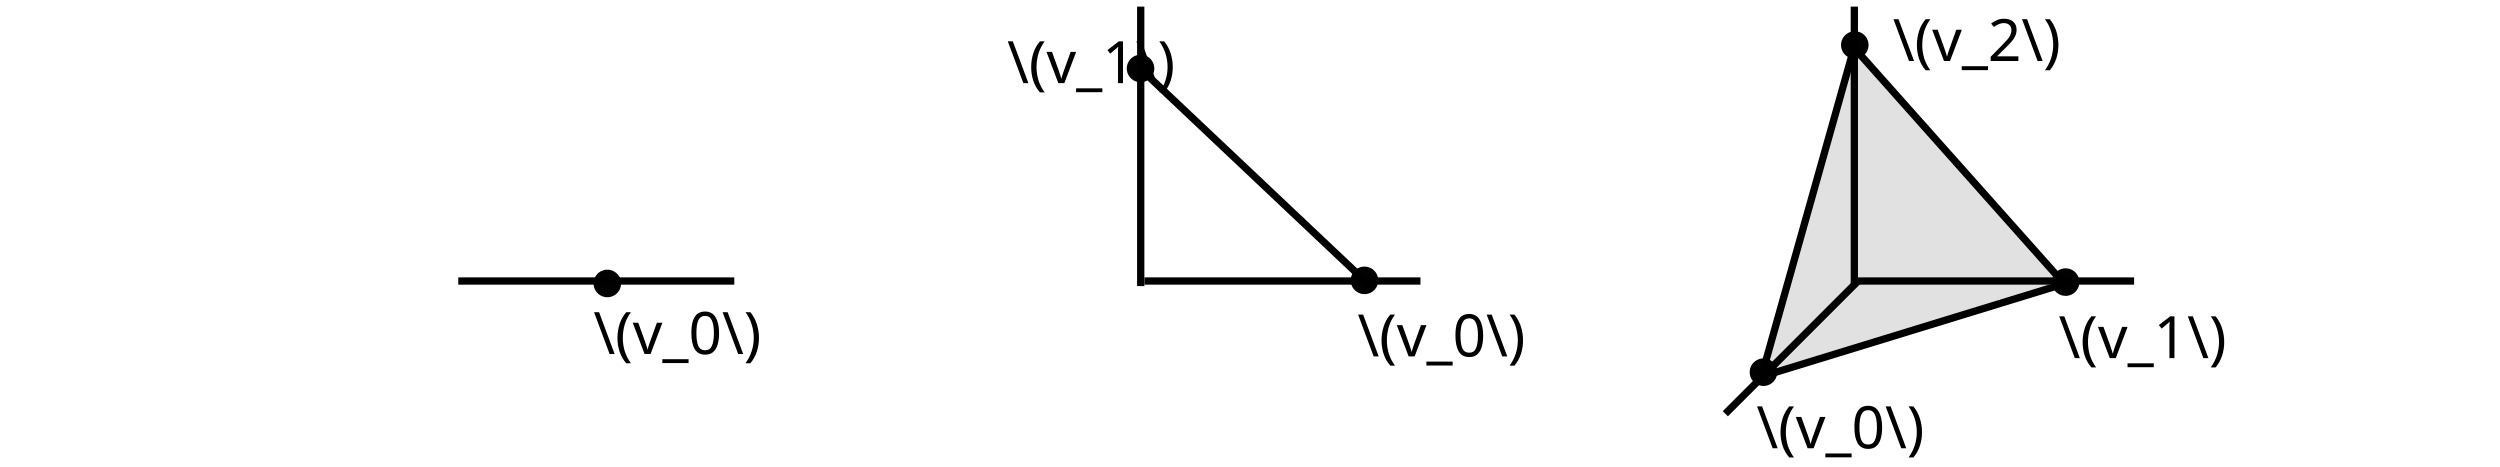
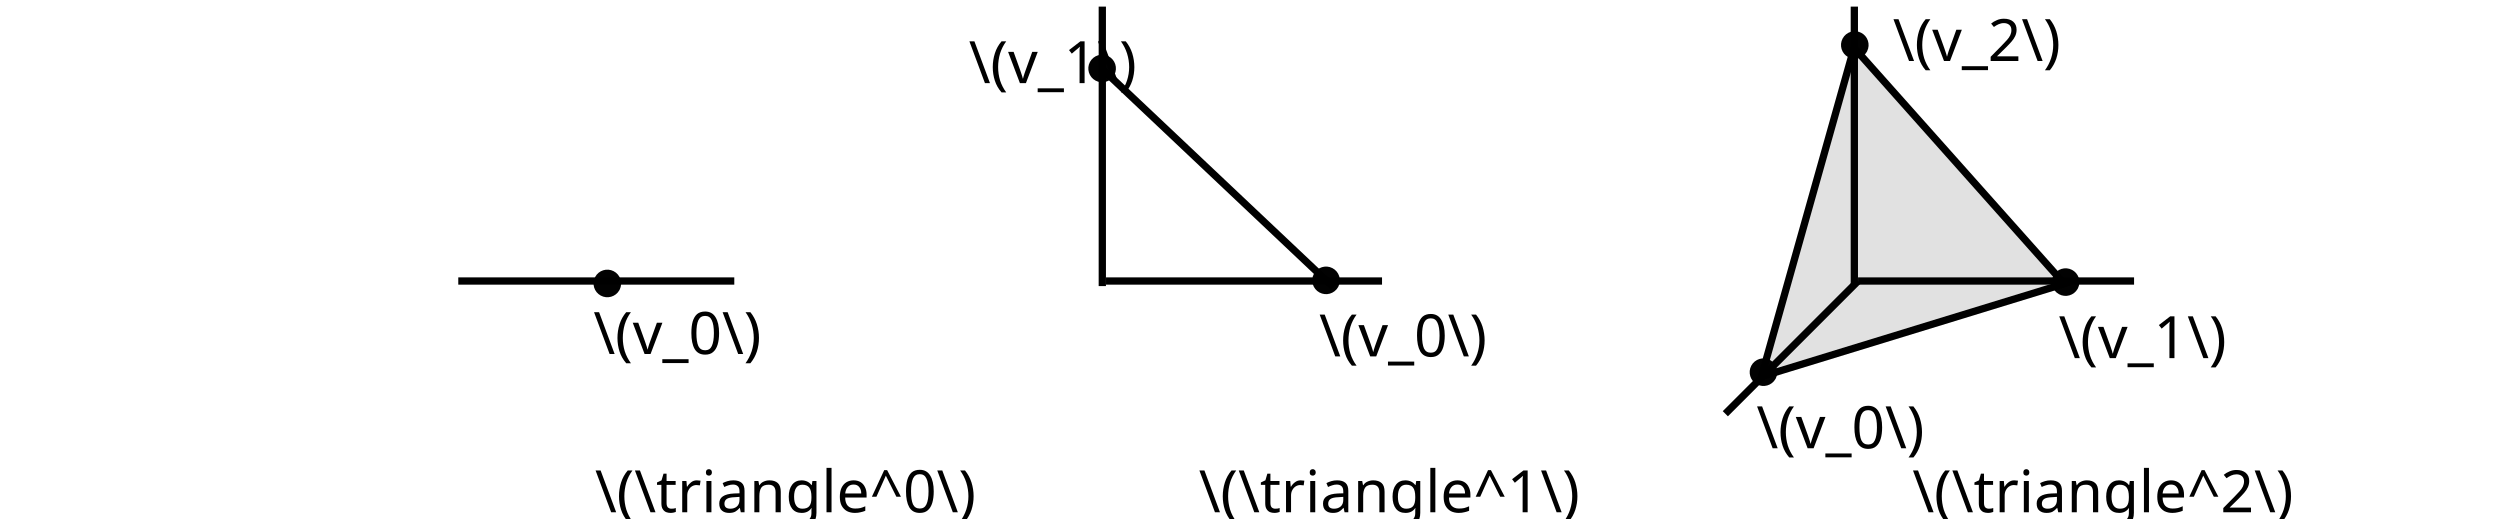
- <svg xmlns="http://www.w3.org/2000/svg" width="241mm" height="45mm" viewBox="0 0 241 45" version="1.1" id="svg8">
+ <svg xmlns="http://www.w3.org/2000/svg" width="241mm" height="50mm" viewBox="0 0 241 50" version="1.1" id="svg8">
  <defs id="defs2">
    </defs>
  <g id="layer1" transform="translate(0,-177)">
    <path style="fill:none;fill-opacity:1;stroke:#000000;stroke-width:0.702;stroke-linecap:butt;stroke-linejoin:miter;stroke-dasharray:none;stroke-opacity:1;marker-start:none;marker-end:none" d="M 44.178,204.09 H 70.786" id="path856" />
    <path style="font-variation-settings:normal;opacity:0.99;vector-effect:none;fill:#000000;fill-opacity:1;fill-rule:evenodd;stroke:none;stroke-width:0.265;stroke-linecap:butt;stroke-linejoin:round;stroke-miterlimit:4;stroke-dasharray:none;stroke-dashoffset:0;stroke-opacity:1;-inkscape-stroke:none;marker-start:none;marker-end:none;stop-color:#000000;stop-opacity:1" id="path847" d="m 59.706,204.978 a 1.33,1.33 0 0 1 -1.797,0.515 1.33,1.33 0 0 1 -0.538,-1.791 1.33,1.33 0 0 1 1.784,-0.56 1.33,1.33 0 0 1 0.582,1.777" />
    <text xml:space="preserve" style="font-size:5.644px;line-height:1.25;font-family:sans-serif;letter-spacing:0px;word-spacing:0px;stroke-width:0.265" x="57.205" y="211.126" id="text1179">
      <tspan id="tspan1177" style="stroke-width:0.265" x="57.205" y="211.126">\(v_0\)</tspan>
    </text>
-     <path style="font-variation-settings:normal;opacity:0.99;vector-effect:none;fill:#000000;fill-opacity:1;fill-rule:evenodd;stroke:none;stroke-width:0.265;stroke-linecap:butt;stroke-linejoin:round;stroke-miterlimit:4;stroke-dasharray:none;stroke-dashoffset:0;stroke-opacity:1;-inkscape-stroke:none;marker-start:none;marker-end:none;stop-color:#000000;stop-opacity:1" id="path847-6" d="m 132.695,204.68 a 1.33,1.33 0 0 1 -1.797,0.515 1.33,1.33 0 0 1 -0.538,-1.791 1.33,1.33 0 0 1 1.784,-0.56 1.33,1.33 0 0 1 0.582,1.777" />
-     <text xml:space="preserve" style="font-size:5.644px;line-height:1.25;font-family:sans-serif;letter-spacing:0px;word-spacing:0px;stroke-width:0.265" x="130.859" y="211.358" id="text1179-9">
-       <tspan id="tspan1177-4" style="stroke-width:0.265" x="130.859" y="211.358">\(v_0\)</tspan>
+     <path style="font-variation-settings:normal;opacity:0.99;vector-effect:none;fill:#000000;fill-opacity:1;fill-rule:evenodd;stroke:none;stroke-width:0.265;stroke-linecap:butt;stroke-linejoin:round;stroke-miterlimit:4;stroke-dasharray:none;stroke-dashoffset:0;stroke-opacity:1;-inkscape-stroke:none;marker-start:none;marker-end:none;stop-color:#000000;stop-opacity:1" id="path847-6" d="m 128.991,204.68 a 1.33,1.33 0 0 1 -1.797,0.515 1.33,1.33 0 0 1 -0.538,-1.791 1.33,1.33 0 0 1 1.784,-0.56 1.33,1.33 0 0 1 0.582,1.777" />
+     <text xml:space="preserve" style="font-size:5.644px;line-height:1.25;font-family:sans-serif;letter-spacing:0px;word-spacing:0px;stroke-width:0.265" x="127.155" y="211.358" id="text1179-9">
+       <tspan id="tspan1177-4" style="stroke-width:0.265" x="127.155" y="211.358">\(v_0\)</tspan>
    </text>
    <path style="font-variation-settings:normal;opacity:0.99;vector-effect:none;fill:#000000;fill-opacity:1;fill-rule:evenodd;stroke:none;stroke-width:0.265;stroke-linecap:butt;stroke-linejoin:round;stroke-miterlimit:4;stroke-dasharray:none;stroke-dashoffset:0;stroke-opacity:1;-inkscape-stroke:none;marker-start:none;marker-end:none;stop-color:#000000;stop-opacity:1" id="path847-6-4" d="m 200.284,204.847 a 1.33,1.33 0 0 1 -1.797,0.515 1.33,1.33 0 0 1 -0.538,-1.791 1.33,1.33 0 0 1 1.784,-0.56 1.33,1.33 0 0 1 0.582,1.777" />
    <text xml:space="preserve" style="font-size:5.644px;line-height:1.25;font-family:sans-serif;letter-spacing:0px;word-spacing:0px;stroke-width:0.265" x="198.448" y="211.525" id="text1179-9-8">
      <tspan id="tspan1177-4-8" style="stroke-width:0.265" x="198.448" y="211.525">\(v_1\)</tspan>
    </text>
    <path style="font-variation-settings:normal;opacity:0.99;vector-effect:none;fill:#000000;fill-opacity:1;fill-rule:evenodd;stroke:none;stroke-width:0.265;stroke-linecap:butt;stroke-linejoin:round;stroke-miterlimit:4;stroke-dasharray:none;stroke-dashoffset:0;stroke-opacity:1;-inkscape-stroke:none;marker-start:none;marker-end:none;stop-color:#000000;stop-opacity:1" id="path847-6-7" d="m 179.962,181.993 a 1.33,1.33 0 0 1 -1.797,0.515 1.33,1.33 0 0 1 -0.538,-1.791 1.33,1.33 0 0 1 1.784,-0.56 1.33,1.33 0 0 1 0.582,1.777" />
    <text xml:space="preserve" style="font-size:5.644px;line-height:1.25;font-family:sans-serif;letter-spacing:0px;word-spacing:0px;stroke-width:0.265" x="182.468" y="182.881" id="text1179-9-1">
      <tspan id="tspan1177-4-9" style="stroke-width:0.265" x="182.468" y="182.881">\(v_2\)</tspan>
    </text>
    <path style="font-variation-settings:normal;opacity:0.99;vector-effect:none;fill:#000000;fill-opacity:1;fill-rule:evenodd;stroke:none;stroke-width:0.265;stroke-linecap:butt;stroke-linejoin:round;stroke-miterlimit:4;stroke-dasharray:none;stroke-dashoffset:0;stroke-opacity:1;-inkscape-stroke:none;marker-start:none;marker-end:none;stop-color:#000000;stop-opacity:1" id="path847-6-3" d="m 171.158,213.531 a 1.33,1.33 0 0 1 -1.797,0.515 1.33,1.33 0 0 1 -0.538,-1.791 1.33,1.33 0 0 1 1.784,-0.56 1.33,1.33 0 0 1 0.582,1.777" />
    <text xml:space="preserve" style="font-size:5.644px;line-height:1.25;font-family:sans-serif;letter-spacing:0px;word-spacing:0px;stroke-width:0.265" x="169.322" y="220.208" id="text1179-9-11">
      <tspan id="tspan1177-4-4" style="stroke-width:0.265" x="169.322" y="220.208">\(v_0\)</tspan>
    </text>
-     <path style="font-variation-settings:normal;opacity:0.99;vector-effect:none;fill:#000000;fill-opacity:1;fill-rule:evenodd;stroke:none;stroke-width:0.265;stroke-linecap:butt;stroke-linejoin:round;stroke-miterlimit:4;stroke-dasharray:none;stroke-dashoffset:0;stroke-opacity:1;-inkscape-stroke:none;marker-start:none;marker-end:none;stop-color:#000000;stop-opacity:1" id="path847-1" d="m 111.108,184.254 a 1.33,1.33 0 0 1 -1.797,0.515 1.33,1.33 0 0 1 -0.538,-1.791 1.33,1.33 0 0 1 1.784,-0.56 1.33,1.33 0 0 1 0.582,1.777" />
-     <text xml:space="preserve" style="font-size:5.644px;line-height:1.25;font-family:sans-serif;letter-spacing:0px;word-spacing:0px;stroke-width:0.265" x="97.091" y="185.014" id="text1179-3">
-       <tspan id="tspan1177-7" style="stroke-width:0.265" x="97.091" y="185.014">\(v_1\)</tspan>
+     <path style="font-variation-settings:normal;opacity:0.99;vector-effect:none;fill:#000000;fill-opacity:1;fill-rule:evenodd;stroke:none;stroke-width:0.265;stroke-linecap:butt;stroke-linejoin:round;stroke-miterlimit:4;stroke-dasharray:none;stroke-dashoffset:0;stroke-opacity:1;-inkscape-stroke:none;marker-start:none;marker-end:none;stop-color:#000000;stop-opacity:1" id="path847-1" d="m 107.404,184.254 a 1.33,1.33 0 0 1 -1.797,0.515 1.33,1.33 0 0 1 -0.538,-1.791 1.33,1.33 0 0 1 1.784,-0.56 1.33,1.33 0 0 1 0.582,1.777" />
+     <text xml:space="preserve" style="font-size:5.644px;line-height:1.25;font-family:sans-serif;letter-spacing:0px;word-spacing:0px;stroke-width:0.265" x="93.387" y="185.014" id="text1179-3">
+       <tspan id="tspan1177-7" style="stroke-width:0.265" x="93.387" y="185.014">\(v_1\)</tspan>
    </text>
-     <path style="fill:none;fill-opacity:1;stroke:#000000;stroke-width:0.702;stroke-linecap:butt;stroke-linejoin:miter;stroke-dasharray:none;stroke-opacity:1;marker-start:none;marker-end:none" d="M 109.966,204.579 V 177.637" id="path1368" />
-     <path style="fill:none;fill-opacity:1;stroke:#000000;stroke-width:0.702;stroke-linecap:butt;stroke-linejoin:miter;stroke-dasharray:none;stroke-opacity:1;marker-start:none;marker-end:none" d="m 109.887,183.585 22.343,21.099" id="path3463" />
-     <path style="fill:none;fill-opacity:1;stroke:#000000;stroke-width:0.702;stroke-linecap:butt;stroke-linejoin:miter;stroke-dasharray:none;stroke-opacity:1;marker-start:none;marker-end:none" d="M 110.324,204.09 H 136.932" id="path3689" />
+     <path style="fill:none;fill-opacity:1;stroke:#000000;stroke-width:0.702;stroke-linecap:butt;stroke-linejoin:miter;stroke-dasharray:none;stroke-opacity:1;marker-start:none;marker-end:none" d="M 106.262,204.579 V 177.637" id="path1368" />
+     <path style="fill:none;fill-opacity:1;stroke:#000000;stroke-width:0.702;stroke-linecap:butt;stroke-linejoin:miter;stroke-dasharray:none;stroke-opacity:1;marker-start:none;marker-end:none" d="m 106.183,183.585 22.343,21.099" id="path3463" />
+     <path style="fill:none;fill-opacity:1;stroke:#000000;stroke-width:0.702;stroke-linecap:butt;stroke-linejoin:miter;stroke-dasharray:none;stroke-opacity:1;marker-start:none;marker-end:none" d="m 106.62,204.09 h 26.608" id="path3689" />
    <path style="fill:none;fill-opacity:1;stroke:#000000;stroke-width:0.702;stroke-linecap:butt;stroke-linejoin:miter;stroke-dasharray:none;stroke-opacity:1;marker-start:none;marker-end:none" d="M 178.758,204.579 V 177.637" id="path3695" />
    <path style="fill:none;fill-opacity:1;stroke:#000000;stroke-width:0.702;stroke-linecap:butt;stroke-linejoin:miter;stroke-dasharray:none;stroke-opacity:1;marker-start:none;marker-end:none" d="m 179.116,204.09 h 26.608" id="path3701" />
    <path style="fill:none;fill-opacity:1;stroke:#000000;stroke-width:0.702;stroke-linecap:butt;stroke-linejoin:miter;stroke-dasharray:none;stroke-opacity:1;marker-start:none;marker-end:none" d="m 179.116,204.09 -12.794,12.794" id="path3740" />
    <path style="fill:#000000;fill-opacity:0.12;stroke:#000000;stroke-width:0.702;stroke-linecap:butt;stroke-linejoin:miter;stroke-dasharray:none;stroke-opacity:1;marker-start:none;marker-end:none" d="m 198.991,204.353 -29.193,8.954 8.932,-31.704 z" id="path5132" />
+     <text xml:space="preserve" style="font-size:5.644px;line-height:1.25;font-family:sans-serif;letter-spacing:0px;word-spacing:0px;stroke-width:0.265" x="57.352" y="226.38" id="text1080">
+       <tspan id="tspan1078" style="stroke-width:0.265" x="57.352" y="226.38">\(\triangle^0\)</tspan>
+     </text>
+     <text xml:space="preserve" style="font-size:5.644px;line-height:1.25;font-family:sans-serif;letter-spacing:0px;word-spacing:0px;stroke-width:0.265" x="115.56" y="226.38" id="text1549">
+       <tspan id="tspan1547" style="stroke-width:0.265" x="115.56" y="226.38">\(\triangle^1\)</tspan>
+     </text>
+     <text xml:space="preserve" style="font-size:5.644px;line-height:1.25;font-family:sans-serif;letter-spacing:0px;word-spacing:0px;stroke-width:0.265" x="184.352" y="226.38" id="text2435">
+       <tspan id="tspan2433" style="stroke-width:0.265" x="184.352" y="226.38">\(\triangle^2\)</tspan>
+     </text>
  </g>
</svg>
